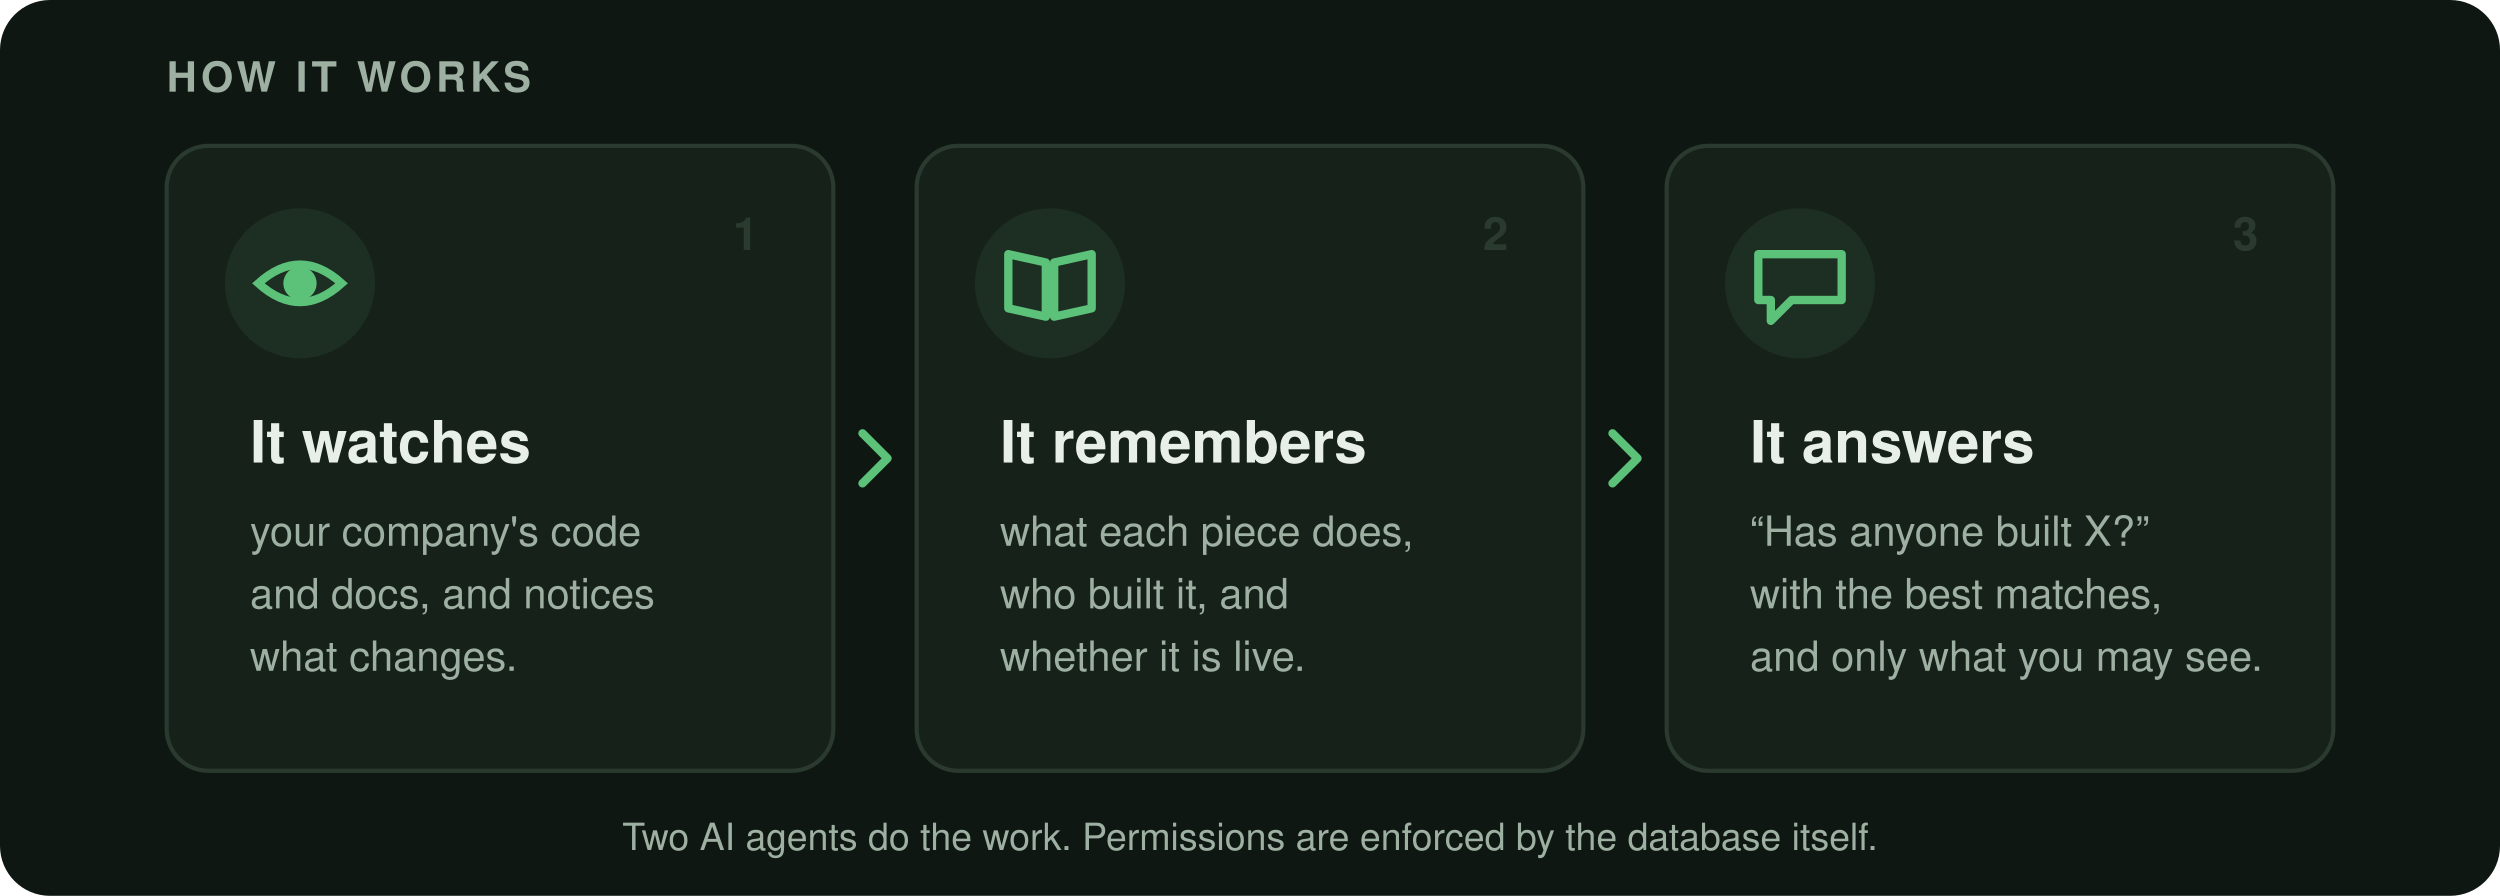
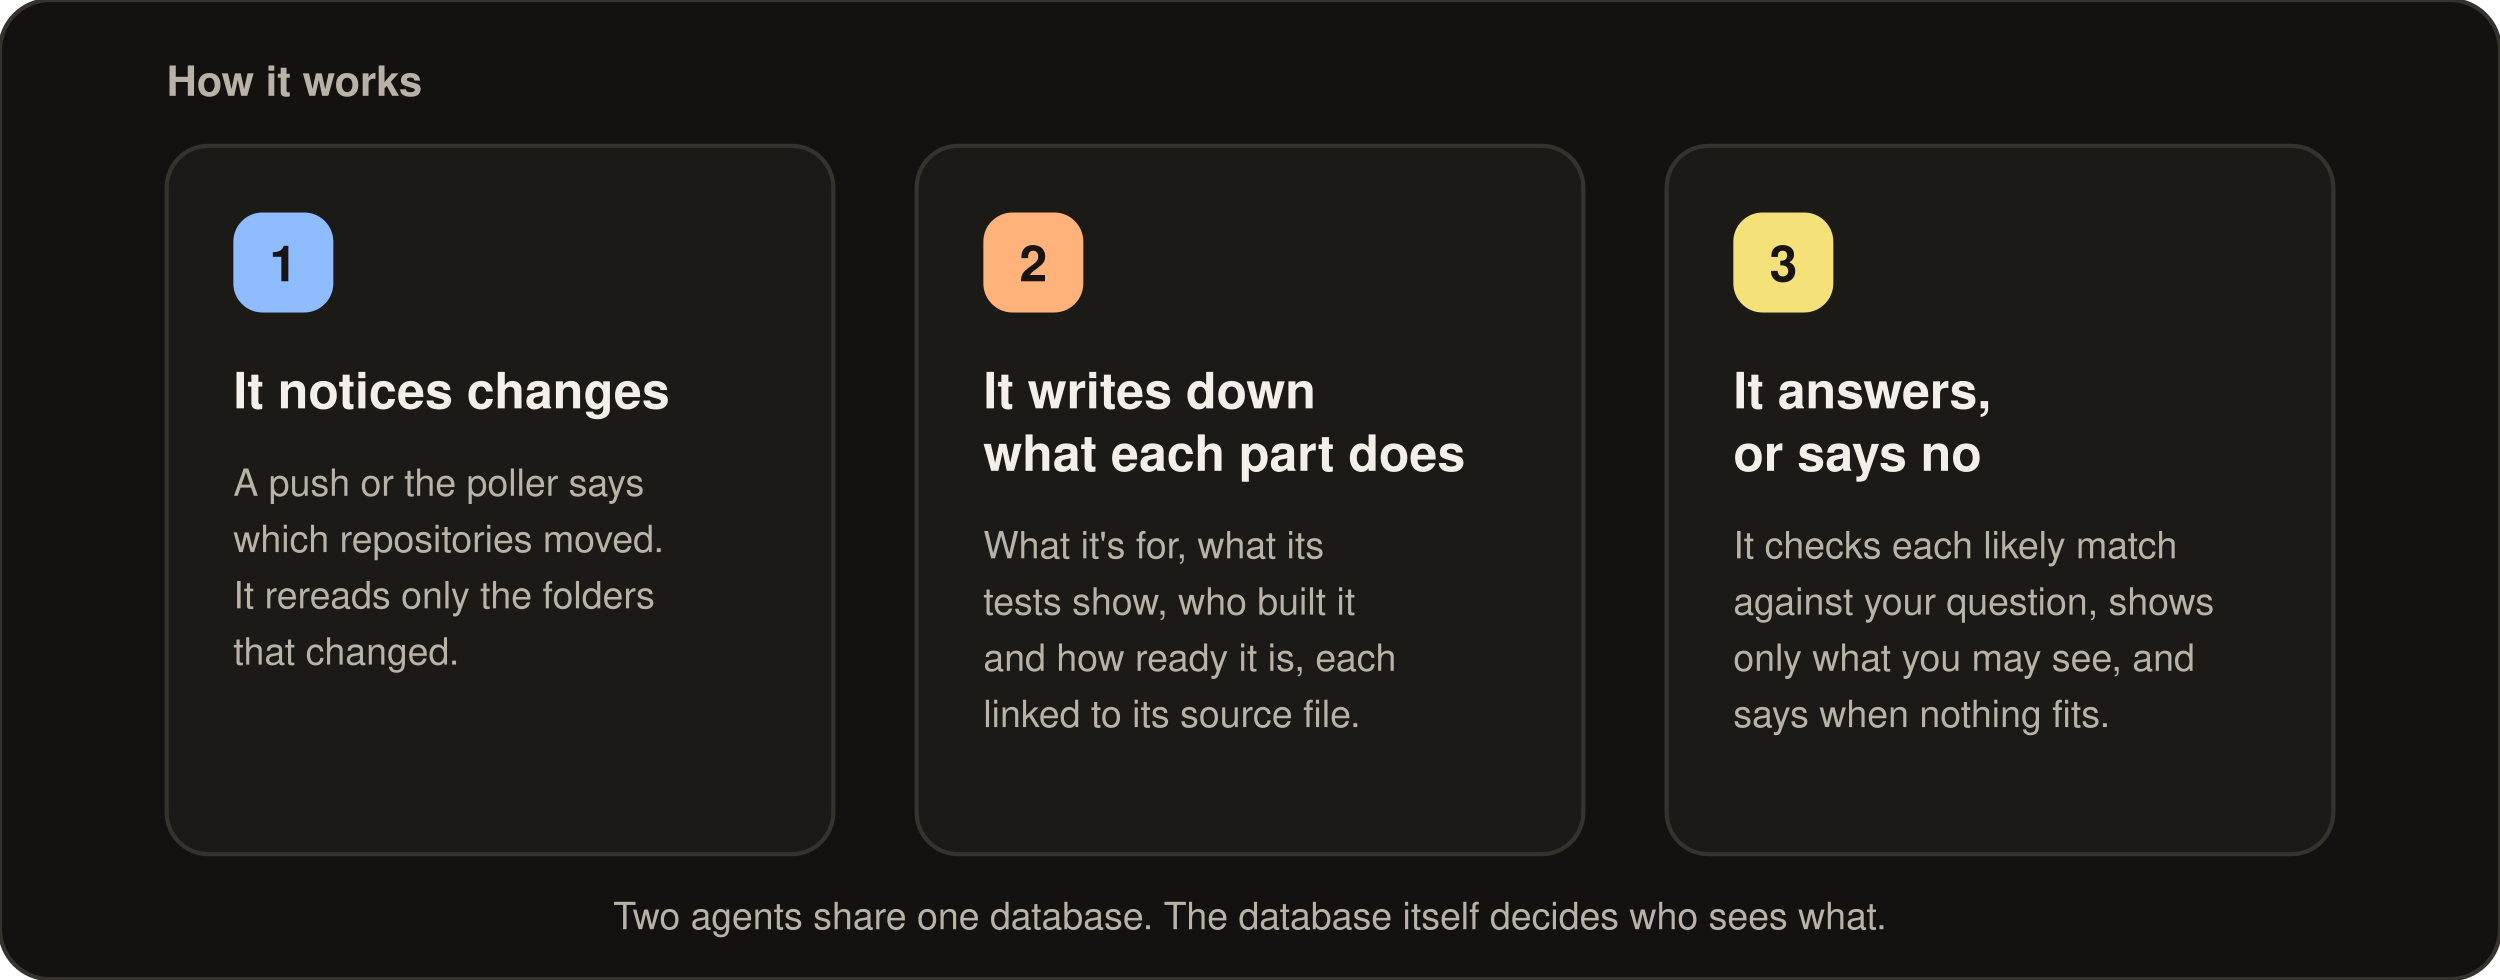
- <svg xmlns="http://www.w3.org/2000/svg" width="1200" height="430" viewBox="0 0 1200 430">
-   <rect width="1200" height="430" rx="24" fill="#0f1712" />
-   <text x="80" y="44" font-family="-apple-system, BlinkMacSystemFont, 'Segoe UI', Helvetica, Arial, sans-serif" font-size="20" font-weight="600" letter-spacing="2" fill="#9db0a2">HOW IT WORKS</text>
-   <rect x="80" y="70" width="320" height="300" rx="20" fill="#16211a" stroke="#2a3a2f" stroke-width="2" />
-   <circle cx="144" cy="136" r="36" fill="#1d2e22" />
-   <g transform="translate(144,136)" stroke="#5cc27a" stroke-width="4" fill="none">
-     <path d="M-20 0 Q0 -18 20 0 Q0 18 -20 0 Z" />
-     <circle r="6" fill="#5cc27a" />
-   </g>
-   <text x="364" y="120" text-anchor="end" font-family="-apple-system, BlinkMacSystemFont, 'Segoe UI', Helvetica, Arial, sans-serif" font-size="22" font-weight="700" fill="#2a3a2f">1</text>
-   <text x="120" y="222" font-family="-apple-system, BlinkMacSystemFont, 'Segoe UI', Helvetica, Arial, sans-serif" font-size="28" font-weight="700" fill="#e8efe8">It watches</text>
-   <text x="120" y="262" font-family="-apple-system, BlinkMacSystemFont, 'Segoe UI', Helvetica, Arial, sans-serif" font-size="20" fill="#9db0a2">your company's code</text>
-   <text x="120" y="292" font-family="-apple-system, BlinkMacSystemFont, 'Segoe UI', Helvetica, Arial, sans-serif" font-size="20" fill="#9db0a2">and docs, and notices</text>
-   <text x="120" y="322" font-family="-apple-system, BlinkMacSystemFont, 'Segoe UI', Helvetica, Arial, sans-serif" font-size="20" fill="#9db0a2">what changes.</text>
-   <path d="M414 208 l12 12 l-12 12" stroke="#5cc27a" stroke-width="4" fill="none" stroke-linecap="round" stroke-linejoin="round" />
-   <rect x="440" y="70" width="320" height="300" rx="20" fill="#16211a" stroke="#2a3a2f" stroke-width="2" />
-   <circle cx="504" cy="136" r="36" fill="#1d2e22" />
-   <g transform="translate(504,136)" stroke="#5cc27a" stroke-width="4" fill="none" stroke-linejoin="round">
-     <path d="M-20 -14 L-2 -10 L-2 16 L-20 12 Z" />
-     <path d="M20 -14 L2 -10 L2 16 L20 12 Z" />
-   </g>
-   <text x="724" y="120" text-anchor="end" font-family="-apple-system, BlinkMacSystemFont, 'Segoe UI', Helvetica, Arial, sans-serif" font-size="22" font-weight="700" fill="#2a3a2f">2</text>
-   <text x="480" y="222" font-family="-apple-system, BlinkMacSystemFont, 'Segoe UI', Helvetica, Arial, sans-serif" font-size="28" font-weight="700" fill="#e8efe8">It remembers</text>
-   <text x="480" y="262" font-family="-apple-system, BlinkMacSystemFont, 'Segoe UI', Helvetica, Arial, sans-serif" font-size="20" fill="#9db0a2">what each piece does,</text>
-   <text x="480" y="292" font-family="-apple-system, BlinkMacSystemFont, 'Segoe UI', Helvetica, Arial, sans-serif" font-size="20" fill="#9db0a2">who built it, and</text>
-   <text x="480" y="322" font-family="-apple-system, BlinkMacSystemFont, 'Segoe UI', Helvetica, Arial, sans-serif" font-size="20" fill="#9db0a2">whether it is live.</text>
-   <path d="M774 208 l12 12 l-12 12" stroke="#5cc27a" stroke-width="4" fill="none" stroke-linecap="round" stroke-linejoin="round" />
-   <rect x="800" y="70" width="320" height="300" rx="20" fill="#16211a" stroke="#2a3a2f" stroke-width="2" />
-   <circle cx="864" cy="136" r="36" fill="#1d2e22" />
-   <g transform="translate(864,136)" stroke="#5cc27a" stroke-width="4" fill="none" stroke-linejoin="round">
-     <path d="M-20 -14 H20 V8 H-4 L-14 18 V8 H-20 Z" />
-   </g>
-   <text x="1084" y="120" text-anchor="end" font-family="-apple-system, BlinkMacSystemFont, 'Segoe UI', Helvetica, Arial, sans-serif" font-size="22" font-weight="700" fill="#2a3a2f">3</text>
-   <text x="840" y="222" font-family="-apple-system, BlinkMacSystemFont, 'Segoe UI', Helvetica, Arial, sans-serif" font-size="28" font-weight="700" fill="#e8efe8">It answers</text>
-   <text x="840" y="262" font-family="-apple-system, BlinkMacSystemFont, 'Segoe UI', Helvetica, Arial, sans-serif" font-size="20" fill="#9db0a2">“Has anyone built X?”</text>
-   <text x="840" y="292" font-family="-apple-system, BlinkMacSystemFont, 'Segoe UI', Helvetica, Arial, sans-serif" font-size="20" fill="#9db0a2">with the best matches,</text>
-   <text x="840" y="322" font-family="-apple-system, BlinkMacSystemFont, 'Segoe UI', Helvetica, Arial, sans-serif" font-size="20" fill="#9db0a2">and only what you may see.</text>
-   <text x="600" y="408" text-anchor="middle" font-family="-apple-system, BlinkMacSystemFont, 'Segoe UI', Helvetica, Arial, sans-serif" font-size="18" fill="#9db0a2">Two AI agents do the work. Permissions are enforced by the database itself.</text>
+ <svg xmlns="http://www.w3.org/2000/svg" width="1200" height="470" viewBox="0 0 1200 470">
+   <rect width="1200" height="470" rx="24" fill="#141210" stroke="#36322d" stroke-width="2" />
+   <text x="80" y="46" font-family="-apple-system, BlinkMacSystemFont, 'Segoe UI', Helvetica, Arial, sans-serif" font-size="20" font-weight="700" text-anchor="start" fill="#b9b2a7">How it works</text>
+   <rect x="80" y="70" width="320" height="340" rx="20" fill="#1c1a17" stroke="#36322d" stroke-width="2" />
+   <rect x="112" y="102" width="48" height="48" rx="14" fill="#8fbcff" />
+   <text x="136" y="135" font-family="-apple-system, BlinkMacSystemFont, 'Segoe UI', Helvetica, Arial, sans-serif" font-size="24" font-weight="700" text-anchor="middle" fill="#1a1410">1</text>
+   <text x="112" y="196" font-family="-apple-system, BlinkMacSystemFont, 'Segoe UI', Helvetica, Arial, sans-serif" font-size="24" font-weight="700" text-anchor="start" fill="#f4f0e9">It notices changes</text>
+   <text x="112" y="238" font-family="-apple-system, BlinkMacSystemFont, 'Segoe UI', Helvetica, Arial, sans-serif" font-size="18" font-weight="400" text-anchor="start" fill="#b9b2a7">A push or the poller says</text>
+   <text x="112" y="265" font-family="-apple-system, BlinkMacSystemFont, 'Segoe UI', Helvetica, Arial, sans-serif" font-size="18" font-weight="400" text-anchor="start" fill="#b9b2a7">which repositories moved.</text>
+   <text x="112" y="292" font-family="-apple-system, BlinkMacSystemFont, 'Segoe UI', Helvetica, Arial, sans-serif" font-size="18" font-weight="400" text-anchor="start" fill="#b9b2a7">It rereads only the folders</text>
+   <text x="112" y="319" font-family="-apple-system, BlinkMacSystemFont, 'Segoe UI', Helvetica, Arial, sans-serif" font-size="18" font-weight="400" text-anchor="start" fill="#b9b2a7">that changed.</text>
+   <rect x="440" y="70" width="320" height="340" rx="20" fill="#1c1a17" stroke="#36322d" stroke-width="2" />
+   <rect x="472" y="102" width="48" height="48" rx="14" fill="#ffb27a" />
+   <text x="496" y="135" font-family="-apple-system, BlinkMacSystemFont, 'Segoe UI', Helvetica, Arial, sans-serif" font-size="24" font-weight="700" text-anchor="middle" fill="#1a1410">2</text>
+   <text x="472" y="196" font-family="-apple-system, BlinkMacSystemFont, 'Segoe UI', Helvetica, Arial, sans-serif" font-size="24" font-weight="700" text-anchor="start" fill="#f4f0e9">It writes down</text>
+   <text x="472" y="226" font-family="-apple-system, BlinkMacSystemFont, 'Segoe UI', Helvetica, Arial, sans-serif" font-size="24" font-weight="700" text-anchor="start" fill="#f4f0e9">what each part does</text>
+   <text x="472" y="268" font-family="-apple-system, BlinkMacSystemFont, 'Segoe UI', Helvetica, Arial, sans-serif" font-size="18" font-weight="400" text-anchor="start" fill="#b9b2a7">What it's for, what its</text>
+   <text x="472" y="295" font-family="-apple-system, BlinkMacSystemFont, 'Segoe UI', Helvetica, Arial, sans-serif" font-size="18" font-weight="400" text-anchor="start" fill="#b9b2a7">tests show, who built it</text>
+   <text x="472" y="322" font-family="-apple-system, BlinkMacSystemFont, 'Segoe UI', Helvetica, Arial, sans-serif" font-size="18" font-weight="400" text-anchor="start" fill="#b9b2a7">and how ready it is, each</text>
+   <text x="472" y="349" font-family="-apple-system, BlinkMacSystemFont, 'Segoe UI', Helvetica, Arial, sans-serif" font-size="18" font-weight="400" text-anchor="start" fill="#b9b2a7">linked to its source file.</text>
+   <rect x="800" y="70" width="320" height="340" rx="20" fill="#1c1a17" stroke="#36322d" stroke-width="2" />
+   <rect x="832" y="102" width="48" height="48" rx="14" fill="#f5e17a" />
+   <text x="856" y="135" font-family="-apple-system, BlinkMacSystemFont, 'Segoe UI', Helvetica, Arial, sans-serif" font-size="24" font-weight="700" text-anchor="middle" fill="#1a1410">3</text>
+   <text x="832" y="196" font-family="-apple-system, BlinkMacSystemFont, 'Segoe UI', Helvetica, Arial, sans-serif" font-size="24" font-weight="700" text-anchor="start" fill="#f4f0e9">It answers,</text>
+   <text x="832" y="226" font-family="-apple-system, BlinkMacSystemFont, 'Segoe UI', Helvetica, Arial, sans-serif" font-size="24" font-weight="700" text-anchor="start" fill="#f4f0e9">or says no</text>
+   <text x="832" y="268" font-family="-apple-system, BlinkMacSystemFont, 'Segoe UI', Helvetica, Arial, sans-serif" font-size="18" font-weight="400" text-anchor="start" fill="#b9b2a7">It checks each likely match</text>
+   <text x="832" y="295" font-family="-apple-system, BlinkMacSystemFont, 'Segoe UI', Helvetica, Arial, sans-serif" font-size="18" font-weight="400" text-anchor="start" fill="#b9b2a7">against your question, shows</text>
+   <text x="832" y="322" font-family="-apple-system, BlinkMacSystemFont, 'Segoe UI', Helvetica, Arial, sans-serif" font-size="18" font-weight="400" text-anchor="start" fill="#b9b2a7">only what you may see, and</text>
+   <text x="832" y="349" font-family="-apple-system, BlinkMacSystemFont, 'Segoe UI', Helvetica, Arial, sans-serif" font-size="18" font-weight="400" text-anchor="start" fill="#b9b2a7">says when nothing fits.</text>
+   <text x="600" y="446" font-family="-apple-system, BlinkMacSystemFont, 'Segoe UI', Helvetica, Arial, sans-serif" font-size="18" font-weight="400" text-anchor="middle" fill="#b9b2a7">Two agents share one database. The database itself decides who sees what.</text>
</svg>
